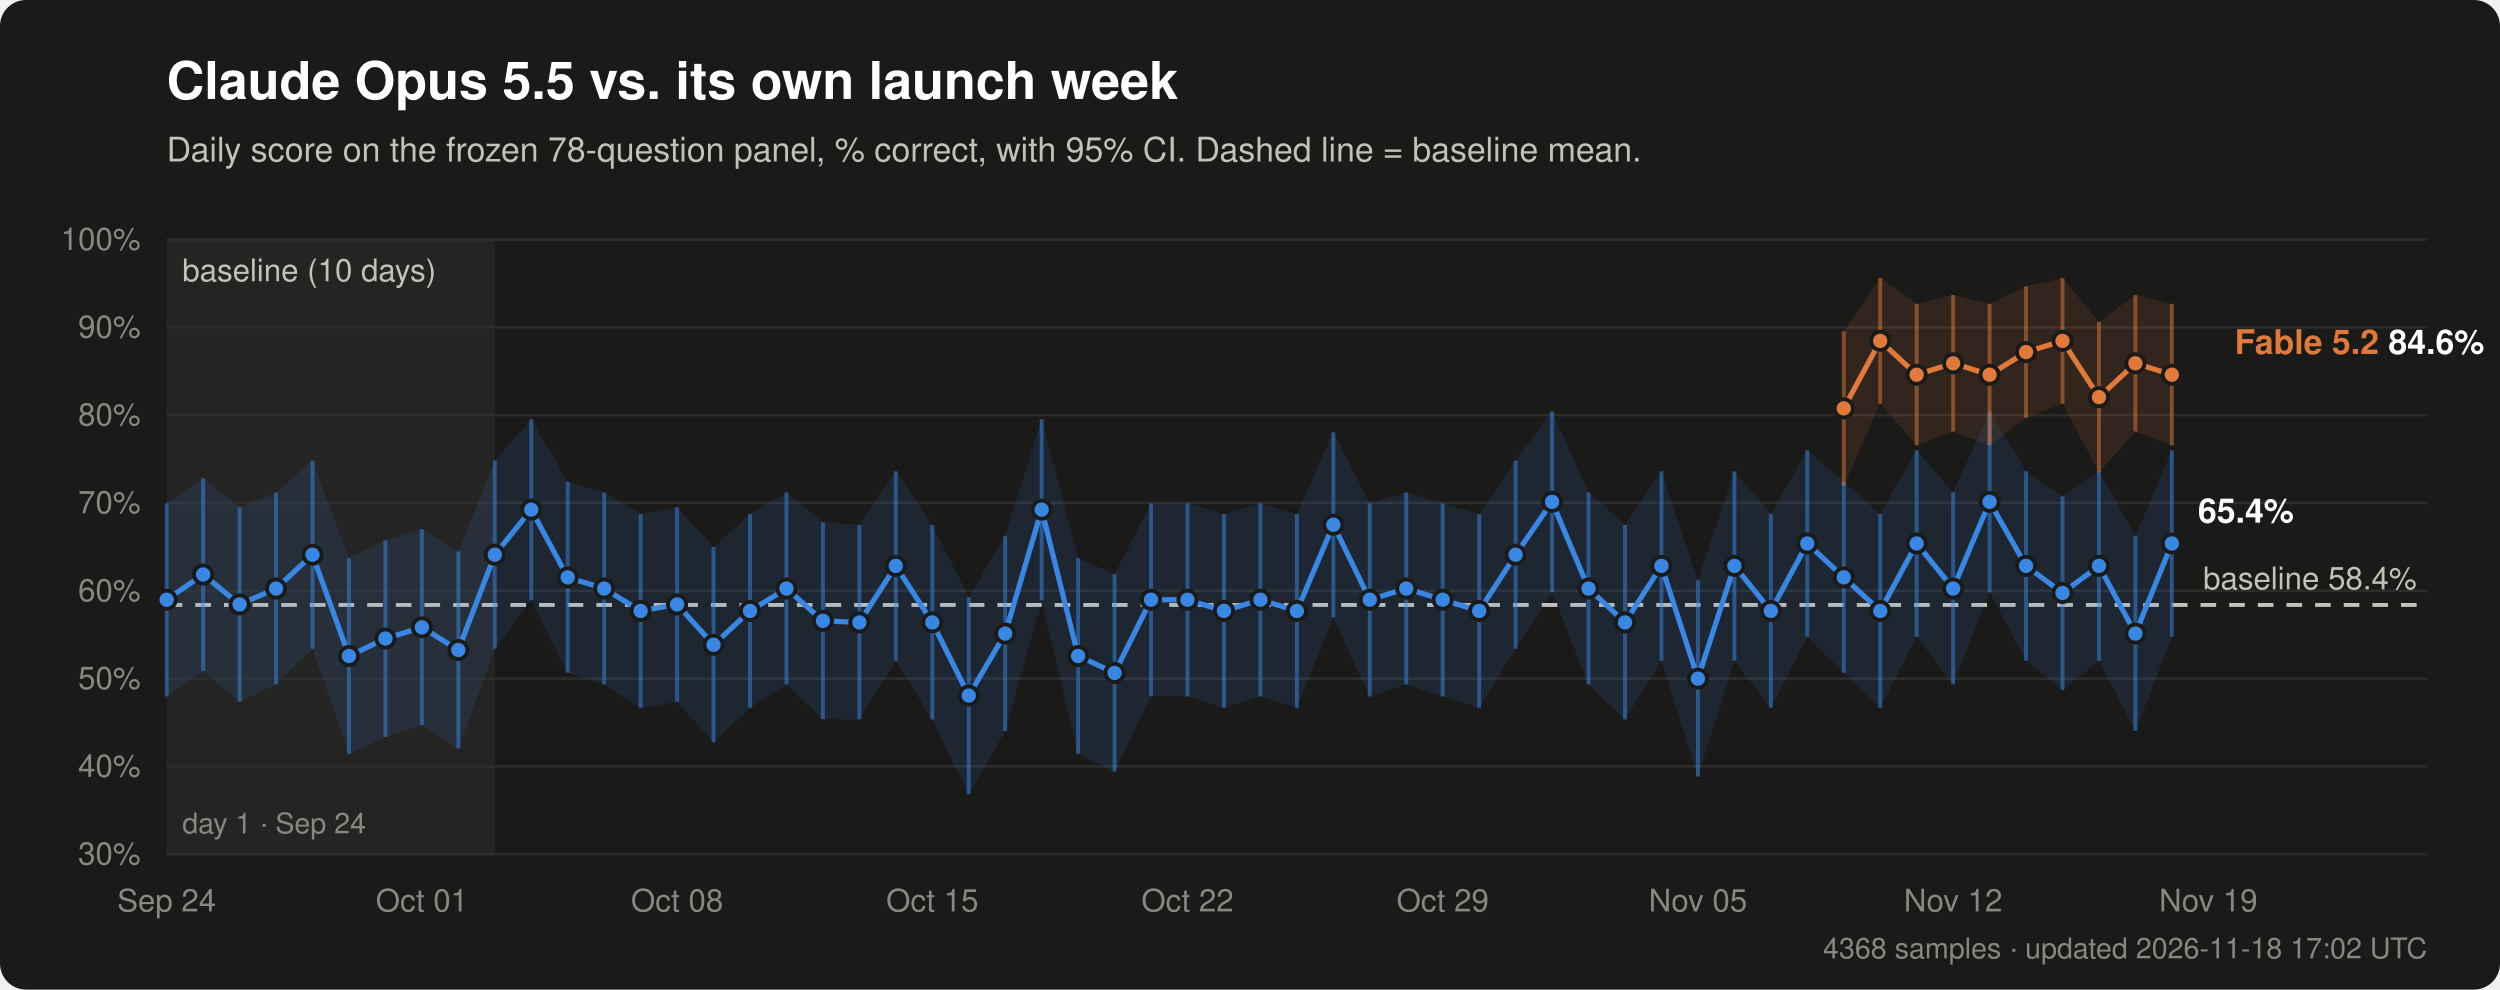
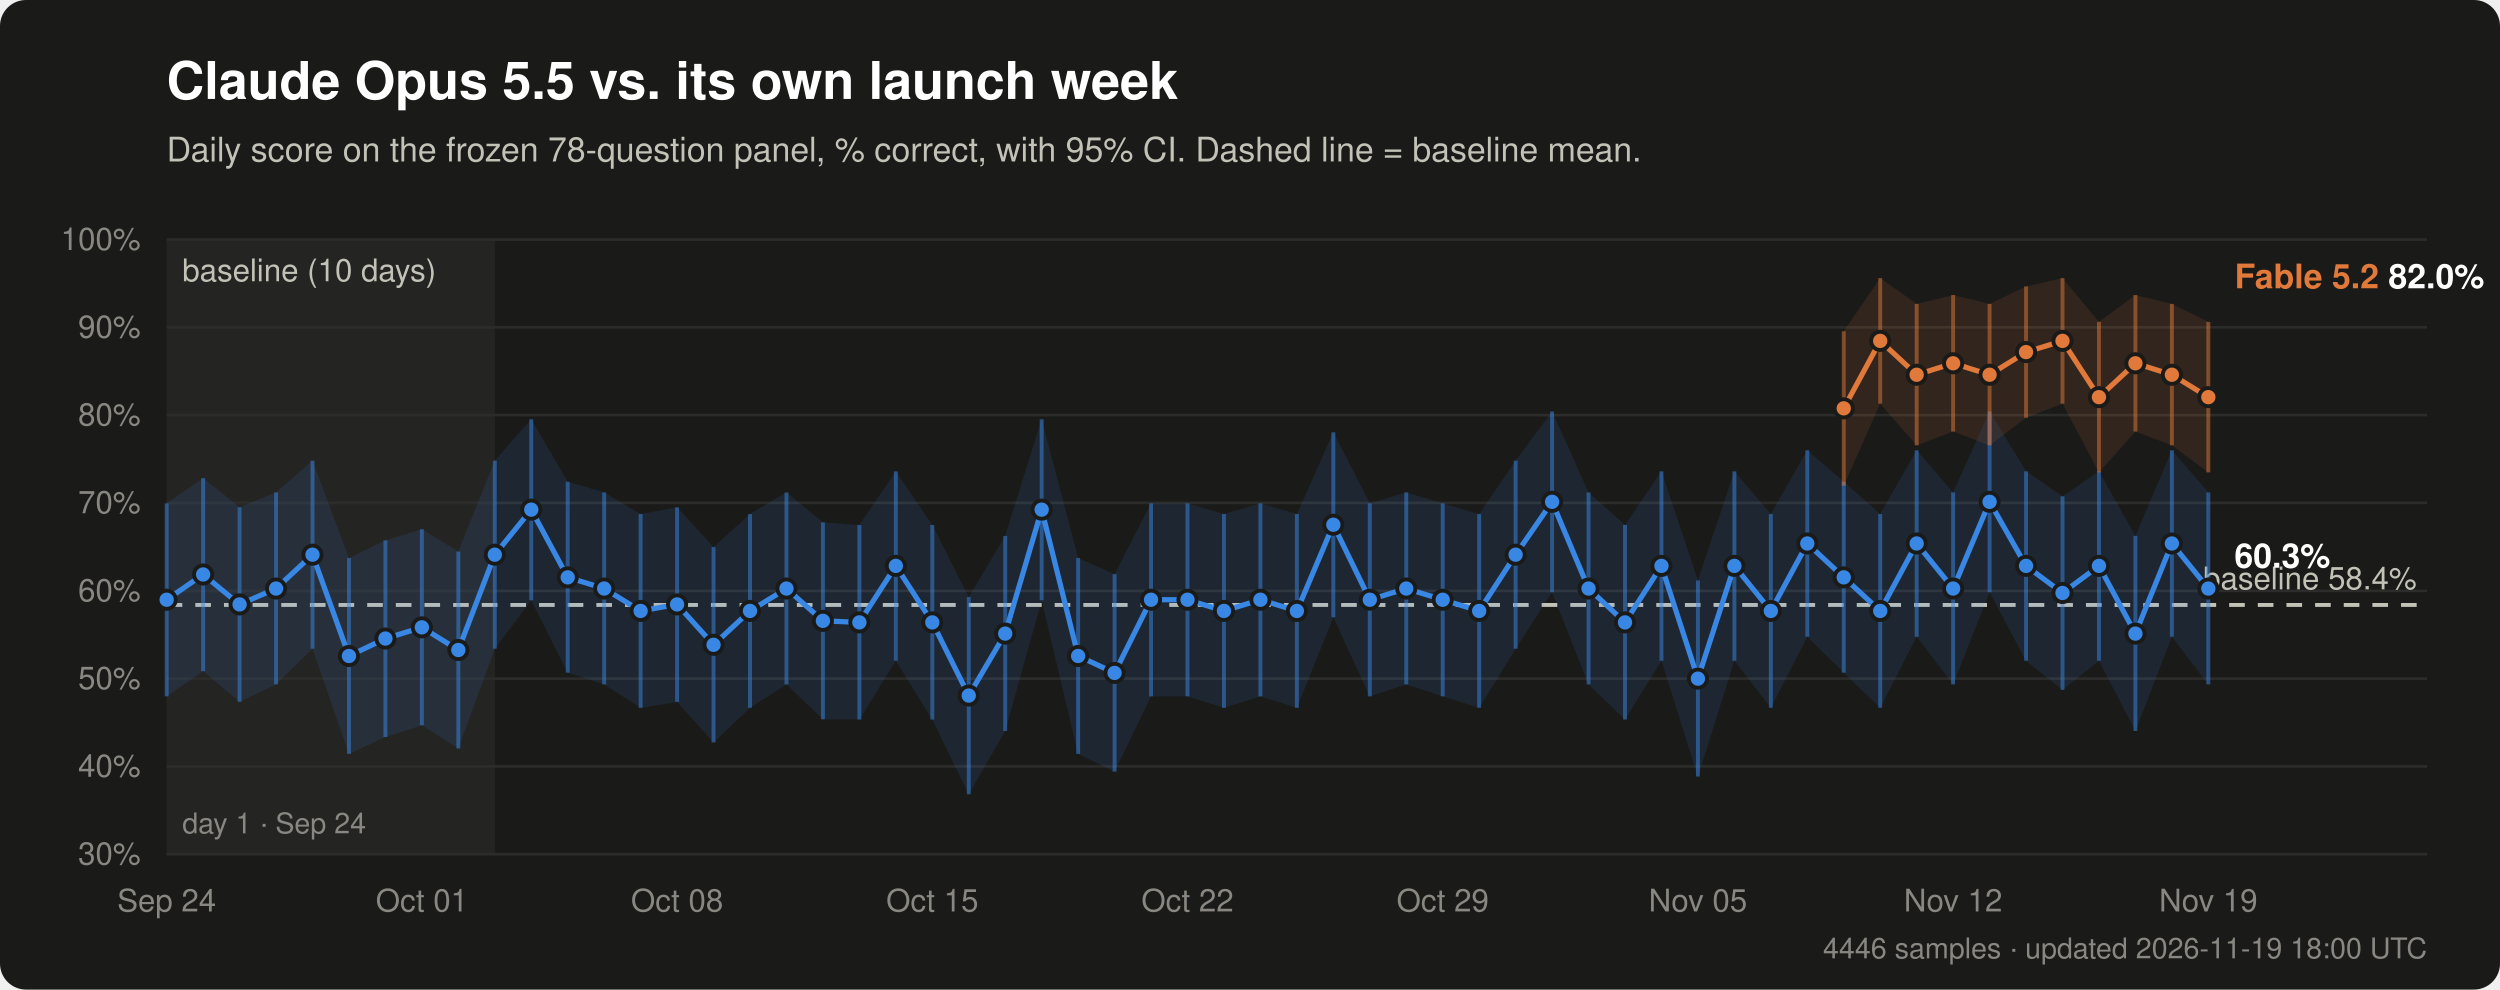
<svg xmlns="http://www.w3.org/2000/svg" width="960" height="380" viewBox="0 0 960 380" font-family="-apple-system, Segoe UI, Helvetica, Arial, sans-serif" role="img" aria-labelledby="t d">
  <rect width="960" height="380" rx="10" fill="#1a1a19" />
  <text x="64" y="38" fill="#ffffff" font-size="20" font-weight="600">Claude Opus 5.5 vs. its own launch week</text>
  <text x="64" y="62" fill="#c3c2b7" font-size="13">Daily score on the frozen 78-question panel, % correct, with 95% CI. Dashed line = baseline mean.</text>
  <line x1="64" y1="328.0" x2="932" y2="328.0" stroke="#2c2c2a" stroke-width="1" />
  <text x="54" y="332.0" text-anchor="end" fill="#898781" font-size="12">30%</text>
  <line x1="64" y1="294.3" x2="932" y2="294.3" stroke="#2c2c2a" stroke-width="1" />
  <text x="54" y="298.3" text-anchor="end" fill="#898781" font-size="12">40%</text>
  <line x1="64" y1="260.6" x2="932" y2="260.6" stroke="#2c2c2a" stroke-width="1" />
  <text x="54" y="264.6" text-anchor="end" fill="#898781" font-size="12">50%</text>
  <line x1="64" y1="226.9" x2="932" y2="226.9" stroke="#2c2c2a" stroke-width="1" />
  <text x="54" y="230.9" text-anchor="end" fill="#898781" font-size="12">60%</text>
  <line x1="64" y1="193.1" x2="932" y2="193.1" stroke="#2c2c2a" stroke-width="1" />
  <text x="54" y="197.1" text-anchor="end" fill="#898781" font-size="12">70%</text>
  <line x1="64" y1="159.4" x2="932" y2="159.4" stroke="#2c2c2a" stroke-width="1" />
  <text x="54" y="163.4" text-anchor="end" fill="#898781" font-size="12">80%</text>
  <line x1="64" y1="125.7" x2="932" y2="125.7" stroke="#2c2c2a" stroke-width="1" />
  <text x="54" y="129.7" text-anchor="end" fill="#898781" font-size="12">90%</text>
  <line x1="64" y1="92.0" x2="932" y2="92.0" stroke="#2c2c2a" stroke-width="1" />
  <text x="54" y="96.0" text-anchor="end" fill="#898781" font-size="12">100%</text>
  <rect x="64.0" y="92" width="126.0" height="236" fill="#2c2c2a" opacity="0.6" />
  <text x="70.0" y="108" fill="#c3c2b7" font-size="12">baseline (10 days)</text>
  <text x="70.0" y="320" fill="#898781" font-size="11">day 1 · Sep 24</text>
  <text x="64.0" y="350" text-anchor="middle" fill="#898781" font-size="12">Sep 24</text>
  <text x="162.0" y="350" text-anchor="middle" fill="#898781" font-size="12">Oct 01</text>
  <text x="260.0" y="350" text-anchor="middle" fill="#898781" font-size="12">Oct 08</text>
  <text x="358.0" y="350" text-anchor="middle" fill="#898781" font-size="12">Oct 15</text>
  <text x="456.0" y="350" text-anchor="middle" fill="#898781" font-size="12">Oct 22</text>
  <text x="554.0" y="350" text-anchor="middle" fill="#898781" font-size="12">Oct 29</text>
  <text x="652.0" y="350" text-anchor="middle" fill="#898781" font-size="12">Nov 05</text>
  <text x="750.0" y="350" text-anchor="middle" fill="#898781" font-size="12">Nov 12</text>
  <text x="848.0" y="350" text-anchor="middle" fill="#898781" font-size="12">Nov 19</text>
  <line x1="64" y1="232.3" x2="932" y2="232.3" stroke="#c3c2b7" stroke-width="1.5" stroke-dasharray="6 5" />
  <text x="928" y="226.3" text-anchor="end" fill="#c3c2b7" font-size="12">baseline 58.4%</text>
-   <path d="M64.0,193.3 L78.0,183.6 L92.0,194.8 L106.0,189.1 L120.0,176.9 L134.0,214.3 L148.0,207.5 L162.0,203.2 L176.0,211.8 L190.0,176.9 L204.0,161.0 L218.0,185.0 L232.0,189.1 L246.0,197.4 L260.0,194.8 L274.0,210.1 L288.0,197.4 L302.0,189.1 L316.0,200.6 L330.0,201.6 L344.0,181.0 L358.0,201.6 L372.0,229.3 L386.0,205.8 L400.0,161.0 L414.0,214.3 L428.0,220.5 L442.0,193.3 L456.0,193.3 L470.0,197.4 L484.0,193.3 L498.0,197.4 L512.0,166.0 L526.0,193.3 L540.0,189.1 L554.0,193.3 L568.0,197.4 L582.0,176.9 L596.0,158.0 L610.0,189.1 L624.0,201.6 L638.0,181.0 L652.0,222.9 L666.0,181.0 L680.0,197.4 L694.0,172.9 L708.0,185.0 L722.0,197.4 L736.0,172.9 L750.0,189.1 L764.0,158.0 L778.0,181.0 L792.0,190.6 L806.0,181.0 L820.0,205.8 L834.0,172.9 L834.0,244.5 L820.0,280.7 L806.0,253.7 L792.0,264.9 L778.0,253.7 L764.0,227.4 L750.0,262.8 L736.0,244.5 L722.0,271.8 L708.0,258.3 L694.0,244.5 L680.0,271.8 L666.0,253.7 L652.0,298.2 L638.0,253.7 L624.0,276.3 L610.0,262.8 L596.0,227.4 L582.0,249.1 L568.0,271.8 L554.0,267.4 L540.0,262.8 L526.0,267.4 L512.0,237.0 L498.0,271.8 L484.0,267.4 L470.0,271.8 L456.0,267.4 L442.0,267.4 L428.0,296.3 L414.0,289.5 L400.0,230.5 L386.0,280.7 L372.0,305.0 L358.0,276.3 L344.0,253.7 L330.0,276.3 L316.0,276.2 L302.0,262.8 L288.0,271.8 L274.0,285.1 L260.0,269.5 L246.0,271.8 L232.0,262.8 L218.0,258.3 L204.0,230.5 L190.0,249.1 L176.0,287.4 L162.0,278.5 L148.0,283.0 L134.0,289.5 L120.0,249.1 L106.0,262.8 L92.0,269.5 L78.0,257.7 L64.0,267.4 Z" fill="#3987e5" opacity="0.12" />
-   <path d="M64.0,230.3 L78.0,220.6 L92.0,232.1 L106.0,226.0 L120.0,213.0 L134.0,251.9 L148.0,245.2 L162.0,240.9 L176.0,249.6 L190.0,213.0 L204.0,195.7 L218.0,221.7 L232.0,226.0 L246.0,234.6 L260.0,232.1 L274.0,247.6 L288.0,234.6 L302.0,226.0 L316.0,238.4 L330.0,239.0 L344.0,217.3 L358.0,239.0 L372.0,267.1 L386.0,243.3 L400.0,195.7 L414.0,251.9 L428.0,258.4 L442.0,230.3 L456.0,230.3 L470.0,234.6 L484.0,230.3 L498.0,234.6 L512.0,201.5 L526.0,230.3 L540.0,226.0 L554.0,230.3 L568.0,234.6 L582.0,213.0 L596.0,192.7 L610.0,226.0 L624.0,239.0 L638.0,217.3 L652.0,260.6 L666.0,217.3 L680.0,234.6 L694.0,208.7 L708.0,221.7 L722.0,234.6 L736.0,208.7 L750.0,226.0 L764.0,192.7 L778.0,217.3 L792.0,227.7 L806.0,217.3 L820.0,243.3 L834.0,208.7" fill="none" stroke="#3987e5" stroke-width="2" stroke-linejoin="round" stroke-linecap="round" />
+   <path d="M64.0,193.3 L78.0,183.6 L92.0,194.8 L106.0,189.1 L120.0,176.9 L134.0,214.3 L148.0,207.5 L162.0,203.2 L176.0,211.8 L190.0,176.9 L204.0,161.0 L218.0,185.0 L232.0,189.1 L246.0,197.4 L260.0,194.8 L274.0,210.1 L288.0,197.4 L302.0,189.1 L316.0,200.6 L330.0,201.6 L344.0,181.0 L358.0,201.6 L372.0,229.3 L386.0,205.8 L400.0,161.0 L414.0,214.3 L428.0,220.5 L442.0,193.3 L456.0,193.3 L470.0,197.4 L484.0,193.3 L498.0,197.4 L512.0,166.0 L526.0,193.3 L540.0,189.1 L554.0,193.3 L568.0,197.4 L582.0,176.9 L596.0,158.0 L610.0,189.1 L624.0,201.6 L638.0,181.0 L652.0,222.9 L666.0,181.0 L680.0,197.4 L694.0,172.9 L708.0,185.0 L722.0,197.4 L736.0,172.9 L750.0,189.1 L764.0,158.0 L778.0,181.0 L792.0,190.6 L806.0,181.0 L820.0,205.8 L834.0,172.9 L848.0,189.1 L848.0,262.8 L834.0,244.5 L820.0,280.7 L806.0,253.7 L792.0,264.9 L778.0,253.7 L764.0,227.4 L750.0,262.8 L736.0,244.5 L722.0,271.8 L708.0,258.3 L694.0,244.5 L680.0,271.8 L666.0,253.7 L652.0,298.2 L638.0,253.7 L624.0,276.3 L610.0,262.8 L596.0,227.4 L582.0,249.1 L568.0,271.8 L554.0,267.4 L540.0,262.8 L526.0,267.4 L512.0,237.0 L498.0,271.8 L484.0,267.4 L470.0,271.8 L456.0,267.4 L442.0,267.4 L428.0,296.3 L414.0,289.5 L400.0,230.5 L386.0,280.7 L372.0,305.0 L358.0,276.3 L344.0,253.7 L330.0,276.3 L316.0,276.2 L302.0,262.8 L288.0,271.8 L274.0,285.1 L260.0,269.5 L246.0,271.8 L232.0,262.8 L218.0,258.3 L204.0,230.5 L190.0,249.1 L176.0,287.4 L162.0,278.5 L148.0,283.0 L134.0,289.5 L120.0,249.1 L106.0,262.8 L92.0,269.5 L78.0,257.7 L64.0,267.4 Z" fill="#3987e5" opacity="0.12" />
+   <path d="M64.0,230.3 L78.0,220.6 L92.0,232.1 L106.0,226.0 L120.0,213.0 L134.0,251.9 L148.0,245.2 L162.0,240.9 L176.0,249.6 L190.0,213.0 L204.0,195.7 L218.0,221.7 L232.0,226.0 L246.0,234.6 L260.0,232.1 L274.0,247.6 L288.0,234.6 L302.0,226.0 L316.0,238.4 L330.0,239.0 L344.0,217.3 L358.0,239.0 L372.0,267.1 L386.0,243.3 L400.0,195.7 L414.0,251.9 L428.0,258.4 L442.0,230.3 L456.0,230.3 L470.0,234.6 L484.0,230.3 L498.0,234.6 L512.0,201.5 L526.0,230.3 L540.0,226.0 L554.0,230.3 L568.0,234.6 L582.0,213.0 L596.0,192.7 L610.0,226.0 L624.0,239.0 L638.0,217.3 L652.0,260.6 L666.0,217.3 L680.0,234.6 L694.0,208.7 L708.0,221.7 L722.0,234.6 L736.0,208.7 L750.0,226.0 L764.0,192.7 L778.0,217.3 L792.0,227.7 L806.0,217.3 L820.0,243.3 L834.0,208.7 L848.0,226.0" fill="none" stroke="#3987e5" stroke-width="2" stroke-linejoin="round" stroke-linecap="round" />
  <line x1="64.0" y1="267.4" x2="64.0" y2="193.3" stroke="#3987e5" stroke-width="1.5" opacity="0.5" />
  <circle cx="64.0" cy="230.3" r="3.5" fill="#3987e5" stroke="#1a1a19" stroke-width="1.5" />
  <line x1="78.0" y1="257.7" x2="78.0" y2="183.6" stroke="#3987e5" stroke-width="1.5" opacity="0.5" />
  <circle cx="78.0" cy="220.6" r="3.5" fill="#3987e5" stroke="#1a1a19" stroke-width="1.5" />
  <line x1="92.0" y1="269.5" x2="92.0" y2="194.8" stroke="#3987e5" stroke-width="1.5" opacity="0.5" />
  <circle cx="92.0" cy="232.1" r="3.5" fill="#3987e5" stroke="#1a1a19" stroke-width="1.5" />
  <line x1="106.0" y1="262.8" x2="106.0" y2="189.1" stroke="#3987e5" stroke-width="1.5" opacity="0.5" />
  <circle cx="106.0" cy="226.0" r="3.5" fill="#3987e5" stroke="#1a1a19" stroke-width="1.5" />
  <line x1="120.0" y1="249.1" x2="120.0" y2="176.9" stroke="#3987e5" stroke-width="1.5" opacity="0.5" />
  <circle cx="120.0" cy="213.0" r="3.5" fill="#3987e5" stroke="#1a1a19" stroke-width="1.5" />
  <line x1="134.0" y1="289.5" x2="134.0" y2="214.3" stroke="#3987e5" stroke-width="1.5" opacity="0.5" />
  <circle cx="134.0" cy="251.9" r="3.5" fill="#3987e5" stroke="#1a1a19" stroke-width="1.5" />
  <line x1="148.0" y1="283.0" x2="148.0" y2="207.5" stroke="#3987e5" stroke-width="1.5" opacity="0.5" />
  <circle cx="148.0" cy="245.2" r="3.5" fill="#3987e5" stroke="#1a1a19" stroke-width="1.5" />
  <line x1="162.0" y1="278.5" x2="162.0" y2="203.2" stroke="#3987e5" stroke-width="1.5" opacity="0.5" />
  <circle cx="162.0" cy="240.9" r="3.5" fill="#3987e5" stroke="#1a1a19" stroke-width="1.5" />
  <line x1="176.0" y1="287.4" x2="176.0" y2="211.8" stroke="#3987e5" stroke-width="1.5" opacity="0.5" />
  <circle cx="176.0" cy="249.6" r="3.5" fill="#3987e5" stroke="#1a1a19" stroke-width="1.5" />
  <line x1="190.0" y1="249.1" x2="190.0" y2="176.9" stroke="#3987e5" stroke-width="1.5" opacity="0.5" />
  <circle cx="190.0" cy="213.0" r="3.5" fill="#3987e5" stroke="#1a1a19" stroke-width="1.5" />
  <line x1="204.0" y1="230.5" x2="204.0" y2="161.0" stroke="#3987e5" stroke-width="1.5" opacity="0.5" />
  <circle cx="204.0" cy="195.7" r="3.5" fill="#3987e5" stroke="#1a1a19" stroke-width="1.5" />
  <line x1="218.0" y1="258.3" x2="218.0" y2="185.0" stroke="#3987e5" stroke-width="1.5" opacity="0.5" />
  <circle cx="218.0" cy="221.7" r="3.5" fill="#3987e5" stroke="#1a1a19" stroke-width="1.5" />
  <line x1="232.0" y1="262.8" x2="232.0" y2="189.1" stroke="#3987e5" stroke-width="1.5" opacity="0.5" />
  <circle cx="232.0" cy="226.0" r="3.5" fill="#3987e5" stroke="#1a1a19" stroke-width="1.5" />
  <line x1="246.0" y1="271.8" x2="246.0" y2="197.4" stroke="#3987e5" stroke-width="1.5" opacity="0.5" />
  <circle cx="246.0" cy="234.6" r="3.5" fill="#3987e5" stroke="#1a1a19" stroke-width="1.5" />
  <line x1="260.0" y1="269.5" x2="260.0" y2="194.8" stroke="#3987e5" stroke-width="1.5" opacity="0.5" />
  <circle cx="260.0" cy="232.1" r="3.5" fill="#3987e5" stroke="#1a1a19" stroke-width="1.5" />
  <line x1="274.0" y1="285.1" x2="274.0" y2="210.1" stroke="#3987e5" stroke-width="1.5" opacity="0.5" />
  <circle cx="274.0" cy="247.6" r="3.5" fill="#3987e5" stroke="#1a1a19" stroke-width="1.5" />
  <line x1="288.0" y1="271.8" x2="288.0" y2="197.4" stroke="#3987e5" stroke-width="1.5" opacity="0.5" />
  <circle cx="288.0" cy="234.6" r="3.5" fill="#3987e5" stroke="#1a1a19" stroke-width="1.5" />
  <line x1="302.0" y1="262.8" x2="302.0" y2="189.1" stroke="#3987e5" stroke-width="1.5" opacity="0.5" />
  <circle cx="302.0" cy="226.0" r="3.5" fill="#3987e5" stroke="#1a1a19" stroke-width="1.5" />
  <line x1="316.0" y1="276.2" x2="316.0" y2="200.6" stroke="#3987e5" stroke-width="1.5" opacity="0.5" />
  <circle cx="316.0" cy="238.4" r="3.5" fill="#3987e5" stroke="#1a1a19" stroke-width="1.5" />
  <line x1="330.0" y1="276.3" x2="330.0" y2="201.6" stroke="#3987e5" stroke-width="1.5" opacity="0.5" />
  <circle cx="330.0" cy="239.0" r="3.5" fill="#3987e5" stroke="#1a1a19" stroke-width="1.5" />
  <line x1="344.0" y1="253.7" x2="344.0" y2="181.0" stroke="#3987e5" stroke-width="1.5" opacity="0.5" />
  <circle cx="344.0" cy="217.3" r="3.5" fill="#3987e5" stroke="#1a1a19" stroke-width="1.5" />
  <line x1="358.0" y1="276.3" x2="358.0" y2="201.6" stroke="#3987e5" stroke-width="1.5" opacity="0.5" />
  <circle cx="358.0" cy="239.0" r="3.5" fill="#3987e5" stroke="#1a1a19" stroke-width="1.5" />
  <line x1="372.0" y1="305.0" x2="372.0" y2="229.3" stroke="#3987e5" stroke-width="1.5" opacity="0.5" />
  <circle cx="372.0" cy="267.1" r="3.5" fill="#3987e5" stroke="#1a1a19" stroke-width="1.5" />
  <line x1="386.0" y1="280.7" x2="386.0" y2="205.8" stroke="#3987e5" stroke-width="1.5" opacity="0.5" />
  <circle cx="386.0" cy="243.3" r="3.5" fill="#3987e5" stroke="#1a1a19" stroke-width="1.5" />
  <line x1="400.0" y1="230.5" x2="400.0" y2="161.0" stroke="#3987e5" stroke-width="1.5" opacity="0.5" />
  <circle cx="400.0" cy="195.7" r="3.5" fill="#3987e5" stroke="#1a1a19" stroke-width="1.5" />
  <line x1="414.0" y1="289.5" x2="414.0" y2="214.3" stroke="#3987e5" stroke-width="1.5" opacity="0.5" />
  <circle cx="414.0" cy="251.9" r="3.5" fill="#3987e5" stroke="#1a1a19" stroke-width="1.5" />
  <line x1="428.0" y1="296.3" x2="428.0" y2="220.5" stroke="#3987e5" stroke-width="1.5" opacity="0.5" />
  <circle cx="428.0" cy="258.4" r="3.5" fill="#3987e5" stroke="#1a1a19" stroke-width="1.5" />
  <line x1="442.0" y1="267.4" x2="442.0" y2="193.3" stroke="#3987e5" stroke-width="1.5" opacity="0.5" />
  <circle cx="442.0" cy="230.3" r="3.5" fill="#3987e5" stroke="#1a1a19" stroke-width="1.5" />
  <line x1="456.0" y1="267.4" x2="456.0" y2="193.3" stroke="#3987e5" stroke-width="1.5" opacity="0.5" />
  <circle cx="456.0" cy="230.3" r="3.5" fill="#3987e5" stroke="#1a1a19" stroke-width="1.5" />
  <line x1="470.0" y1="271.8" x2="470.0" y2="197.4" stroke="#3987e5" stroke-width="1.5" opacity="0.5" />
  <circle cx="470.0" cy="234.6" r="3.5" fill="#3987e5" stroke="#1a1a19" stroke-width="1.5" />
  <line x1="484.0" y1="267.4" x2="484.0" y2="193.3" stroke="#3987e5" stroke-width="1.5" opacity="0.5" />
  <circle cx="484.0" cy="230.3" r="3.5" fill="#3987e5" stroke="#1a1a19" stroke-width="1.5" />
  <line x1="498.0" y1="271.8" x2="498.0" y2="197.4" stroke="#3987e5" stroke-width="1.5" opacity="0.5" />
  <circle cx="498.0" cy="234.6" r="3.5" fill="#3987e5" stroke="#1a1a19" stroke-width="1.5" />
  <line x1="512.0" y1="237.0" x2="512.0" y2="166.0" stroke="#3987e5" stroke-width="1.5" opacity="0.5" />
  <circle cx="512.0" cy="201.5" r="3.5" fill="#3987e5" stroke="#1a1a19" stroke-width="1.5" />
  <line x1="526.0" y1="267.4" x2="526.0" y2="193.3" stroke="#3987e5" stroke-width="1.5" opacity="0.5" />
  <circle cx="526.0" cy="230.3" r="3.5" fill="#3987e5" stroke="#1a1a19" stroke-width="1.5" />
  <line x1="540.0" y1="262.8" x2="540.0" y2="189.1" stroke="#3987e5" stroke-width="1.5" opacity="0.5" />
  <circle cx="540.0" cy="226.0" r="3.5" fill="#3987e5" stroke="#1a1a19" stroke-width="1.5" />
  <line x1="554.0" y1="267.4" x2="554.0" y2="193.3" stroke="#3987e5" stroke-width="1.5" opacity="0.5" />
  <circle cx="554.0" cy="230.3" r="3.5" fill="#3987e5" stroke="#1a1a19" stroke-width="1.5" />
  <line x1="568.0" y1="271.8" x2="568.0" y2="197.4" stroke="#3987e5" stroke-width="1.5" opacity="0.5" />
  <circle cx="568.0" cy="234.6" r="3.5" fill="#3987e5" stroke="#1a1a19" stroke-width="1.5" />
  <line x1="582.0" y1="249.1" x2="582.0" y2="176.9" stroke="#3987e5" stroke-width="1.5" opacity="0.5" />
  <circle cx="582.0" cy="213.0" r="3.5" fill="#3987e5" stroke="#1a1a19" stroke-width="1.5" />
  <line x1="596.0" y1="227.4" x2="596.0" y2="158.0" stroke="#3987e5" stroke-width="1.5" opacity="0.5" />
  <circle cx="596.0" cy="192.7" r="3.5" fill="#3987e5" stroke="#1a1a19" stroke-width="1.5" />
  <line x1="610.0" y1="262.8" x2="610.0" y2="189.1" stroke="#3987e5" stroke-width="1.5" opacity="0.5" />
  <circle cx="610.0" cy="226.0" r="3.5" fill="#3987e5" stroke="#1a1a19" stroke-width="1.5" />
  <line x1="624.0" y1="276.3" x2="624.0" y2="201.6" stroke="#3987e5" stroke-width="1.5" opacity="0.5" />
  <circle cx="624.0" cy="239.0" r="3.5" fill="#3987e5" stroke="#1a1a19" stroke-width="1.5" />
  <line x1="638.0" y1="253.7" x2="638.0" y2="181.0" stroke="#3987e5" stroke-width="1.5" opacity="0.5" />
  <circle cx="638.0" cy="217.3" r="3.5" fill="#3987e5" stroke="#1a1a19" stroke-width="1.5" />
  <line x1="652.0" y1="298.2" x2="652.0" y2="222.9" stroke="#3987e5" stroke-width="1.5" opacity="0.5" />
  <circle cx="652.0" cy="260.6" r="3.5" fill="#3987e5" stroke="#1a1a19" stroke-width="1.5" />
  <line x1="666.0" y1="253.7" x2="666.0" y2="181.0" stroke="#3987e5" stroke-width="1.5" opacity="0.5" />
  <circle cx="666.0" cy="217.3" r="3.5" fill="#3987e5" stroke="#1a1a19" stroke-width="1.5" />
  <line x1="680.0" y1="271.8" x2="680.0" y2="197.4" stroke="#3987e5" stroke-width="1.5" opacity="0.5" />
  <circle cx="680.0" cy="234.6" r="3.5" fill="#3987e5" stroke="#1a1a19" stroke-width="1.5" />
  <line x1="694.0" y1="244.5" x2="694.0" y2="172.9" stroke="#3987e5" stroke-width="1.5" opacity="0.5" />
  <circle cx="694.0" cy="208.7" r="3.5" fill="#3987e5" stroke="#1a1a19" stroke-width="1.5" />
  <line x1="708.0" y1="258.3" x2="708.0" y2="185.0" stroke="#3987e5" stroke-width="1.5" opacity="0.5" />
  <circle cx="708.0" cy="221.7" r="3.5" fill="#3987e5" stroke="#1a1a19" stroke-width="1.5" />
  <line x1="722.0" y1="271.8" x2="722.0" y2="197.4" stroke="#3987e5" stroke-width="1.5" opacity="0.5" />
  <circle cx="722.0" cy="234.6" r="3.5" fill="#3987e5" stroke="#1a1a19" stroke-width="1.5" />
  <line x1="736.0" y1="244.5" x2="736.0" y2="172.9" stroke="#3987e5" stroke-width="1.5" opacity="0.5" />
  <circle cx="736.0" cy="208.7" r="3.5" fill="#3987e5" stroke="#1a1a19" stroke-width="1.5" />
  <line x1="750.0" y1="262.8" x2="750.0" y2="189.1" stroke="#3987e5" stroke-width="1.5" opacity="0.5" />
  <circle cx="750.0" cy="226.0" r="3.5" fill="#3987e5" stroke="#1a1a19" stroke-width="1.5" />
  <line x1="764.0" y1="227.4" x2="764.0" y2="158.0" stroke="#3987e5" stroke-width="1.5" opacity="0.5" />
  <circle cx="764.0" cy="192.7" r="3.5" fill="#3987e5" stroke="#1a1a19" stroke-width="1.5" />
  <line x1="778.0" y1="253.7" x2="778.0" y2="181.0" stroke="#3987e5" stroke-width="1.5" opacity="0.5" />
  <circle cx="778.0" cy="217.3" r="3.5" fill="#3987e5" stroke="#1a1a19" stroke-width="1.5" />
  <line x1="792.0" y1="264.9" x2="792.0" y2="190.6" stroke="#3987e5" stroke-width="1.5" opacity="0.5" />
  <circle cx="792.0" cy="227.7" r="3.5" fill="#3987e5" stroke="#1a1a19" stroke-width="1.5" />
  <line x1="806.0" y1="253.7" x2="806.0" y2="181.0" stroke="#3987e5" stroke-width="1.5" opacity="0.5" />
  <circle cx="806.0" cy="217.3" r="3.5" fill="#3987e5" stroke="#1a1a19" stroke-width="1.5" />
  <line x1="820.0" y1="280.7" x2="820.0" y2="205.8" stroke="#3987e5" stroke-width="1.5" opacity="0.5" />
  <circle cx="820.0" cy="243.3" r="3.5" fill="#3987e5" stroke="#1a1a19" stroke-width="1.5" />
  <line x1="834.0" y1="244.5" x2="834.0" y2="172.9" stroke="#3987e5" stroke-width="1.5" opacity="0.5" />
  <circle cx="834.0" cy="208.7" r="3.5" fill="#3987e5" stroke="#1a1a19" stroke-width="1.5" />
-   <text x="844.0" y="200.7" fill="#ffffff" font-size="13" font-weight="600">65.4%</text>
+   <line x1="848.0" y1="262.8" x2="848.0" y2="189.1" stroke="#3987e5" stroke-width="1.5" opacity="0.5" />
+   <circle cx="848.0" cy="226.0" r="3.5" fill="#3987e5" stroke="#1a1a19" stroke-width="1.5" />
+   <text x="858.0" y="218.0" fill="#ffffff" font-size="13" font-weight="600">60.3%</text>
  <clipPath id="plotarea-dark">
    <rect x="64" y="92" width="868" height="236" />
  </clipPath>
  <g clip-path="url(#plotarea-dark)">
-     <path d="M708.0,127.2 L722.0,106.8 L736.0,116.7 L750.0,113.3 L764.0,116.7 L778.0,110.0 L792.0,106.8 L806.0,123.6 L820.0,113.3 L834.0,116.7 L834.0,171.0 L820.0,165.7 L806.0,181.4 L792.0,155.0 L778.0,160.4 L764.0,171.0 L750.0,165.7 L736.0,171.0 L722.0,155.0 L708.0,186.5 Z" fill="#e0793a" opacity="0.12" />
-     <path d="M708.0,156.8 L722.0,130.9 L736.0,143.9 L750.0,139.5 L764.0,143.9 L778.0,135.2 L792.0,130.9 L806.0,152.5 L820.0,139.5 L834.0,143.9" fill="none" stroke="#e0793a" stroke-width="2" stroke-linejoin="round" stroke-linecap="round" />
+     <path d="M708.0,127.2 L722.0,106.8 L736.0,116.7 L750.0,113.3 L764.0,116.7 L778.0,110.0 L792.0,106.8 L806.0,123.6 L820.0,113.3 L834.0,116.7 L848.0,123.6 L848.0,181.4 L834.0,171.0 L820.0,165.7 L806.0,181.4 L792.0,155.0 L778.0,160.4 L764.0,171.0 L750.0,165.7 L736.0,171.0 L722.0,155.0 L708.0,186.5 Z" fill="#e0793a" opacity="0.12" />
+     <path d="M708.0,156.8 L722.0,130.9 L736.0,143.9 L750.0,139.5 L764.0,143.9 L778.0,135.2 L792.0,130.9 L806.0,152.5 L820.0,139.5 L834.0,143.9 L848.0,152.5" fill="none" stroke="#e0793a" stroke-width="2" stroke-linejoin="round" stroke-linecap="round" />
    <line x1="708.0" y1="186.5" x2="708.0" y2="127.2" stroke="#e0793a" stroke-width="1.5" opacity="0.5" />
    <circle cx="708.0" cy="156.8" r="3.5" fill="#e0793a" stroke="#1a1a19" stroke-width="1.5" />
    <line x1="722.0" y1="155.0" x2="722.0" y2="106.8" stroke="#e0793a" stroke-width="1.5" opacity="0.5" />
    <circle cx="722.0" cy="130.9" r="3.5" fill="#e0793a" stroke="#1a1a19" stroke-width="1.5" />
    <line x1="736.0" y1="171.0" x2="736.0" y2="116.7" stroke="#e0793a" stroke-width="1.5" opacity="0.5" />
    <circle cx="736.0" cy="143.9" r="3.5" fill="#e0793a" stroke="#1a1a19" stroke-width="1.5" />
    <line x1="750.0" y1="165.7" x2="750.0" y2="113.3" stroke="#e0793a" stroke-width="1.5" opacity="0.5" />
    <circle cx="750.0" cy="139.5" r="3.5" fill="#e0793a" stroke="#1a1a19" stroke-width="1.5" />
    <line x1="764.0" y1="171.0" x2="764.0" y2="116.7" stroke="#e0793a" stroke-width="1.5" opacity="0.5" />
    <circle cx="764.0" cy="143.9" r="3.5" fill="#e0793a" stroke="#1a1a19" stroke-width="1.5" />
    <line x1="778.0" y1="160.4" x2="778.0" y2="110.0" stroke="#e0793a" stroke-width="1.5" opacity="0.5" />
    <circle cx="778.0" cy="135.2" r="3.5" fill="#e0793a" stroke="#1a1a19" stroke-width="1.5" />
    <line x1="792.0" y1="155.0" x2="792.0" y2="106.8" stroke="#e0793a" stroke-width="1.5" opacity="0.5" />
    <circle cx="792.0" cy="130.9" r="3.5" fill="#e0793a" stroke="#1a1a19" stroke-width="1.5" />
    <line x1="806.0" y1="181.4" x2="806.0" y2="123.6" stroke="#e0793a" stroke-width="1.5" opacity="0.5" />
    <circle cx="806.0" cy="152.5" r="3.5" fill="#e0793a" stroke="#1a1a19" stroke-width="1.5" />
    <line x1="820.0" y1="165.7" x2="820.0" y2="113.3" stroke="#e0793a" stroke-width="1.5" opacity="0.5" />
    <circle cx="820.0" cy="139.5" r="3.5" fill="#e0793a" stroke="#1a1a19" stroke-width="1.5" />
    <line x1="834.0" y1="171.0" x2="834.0" y2="116.7" stroke="#e0793a" stroke-width="1.5" opacity="0.5" />
    <circle cx="834.0" cy="143.9" r="3.5" fill="#e0793a" stroke="#1a1a19" stroke-width="1.5" />
+     <line x1="848.0" y1="181.4" x2="848.0" y2="123.6" stroke="#e0793a" stroke-width="1.5" opacity="0.5" />
+     <circle cx="848.0" cy="152.5" r="3.5" fill="#e0793a" stroke="#1a1a19" stroke-width="1.5" />
  </g>
-   <text x="954.0" y="135.9" text-anchor="end" fill="#ffffff" font-size="13" font-weight="600">
-     <tspan fill="#e0793a">Fable 5.2</tspan> 84.6%</text>
-   <text x="932" y="368" text-anchor="end" fill="#898781" font-size="11">4368 samples · updated 2026-11-18 17:02 UTC</text>
+   <text x="954.0" y="110.7" text-anchor="end" fill="#ffffff" font-size="13" font-weight="600">
+     <tspan fill="#e0793a">Fable 5.2</tspan> 82.0%</text>
+   <text x="932" y="368" text-anchor="end" fill="#898781" font-size="11">4446 samples · updated 2026-11-19 18:00 UTC</text>
</svg>
